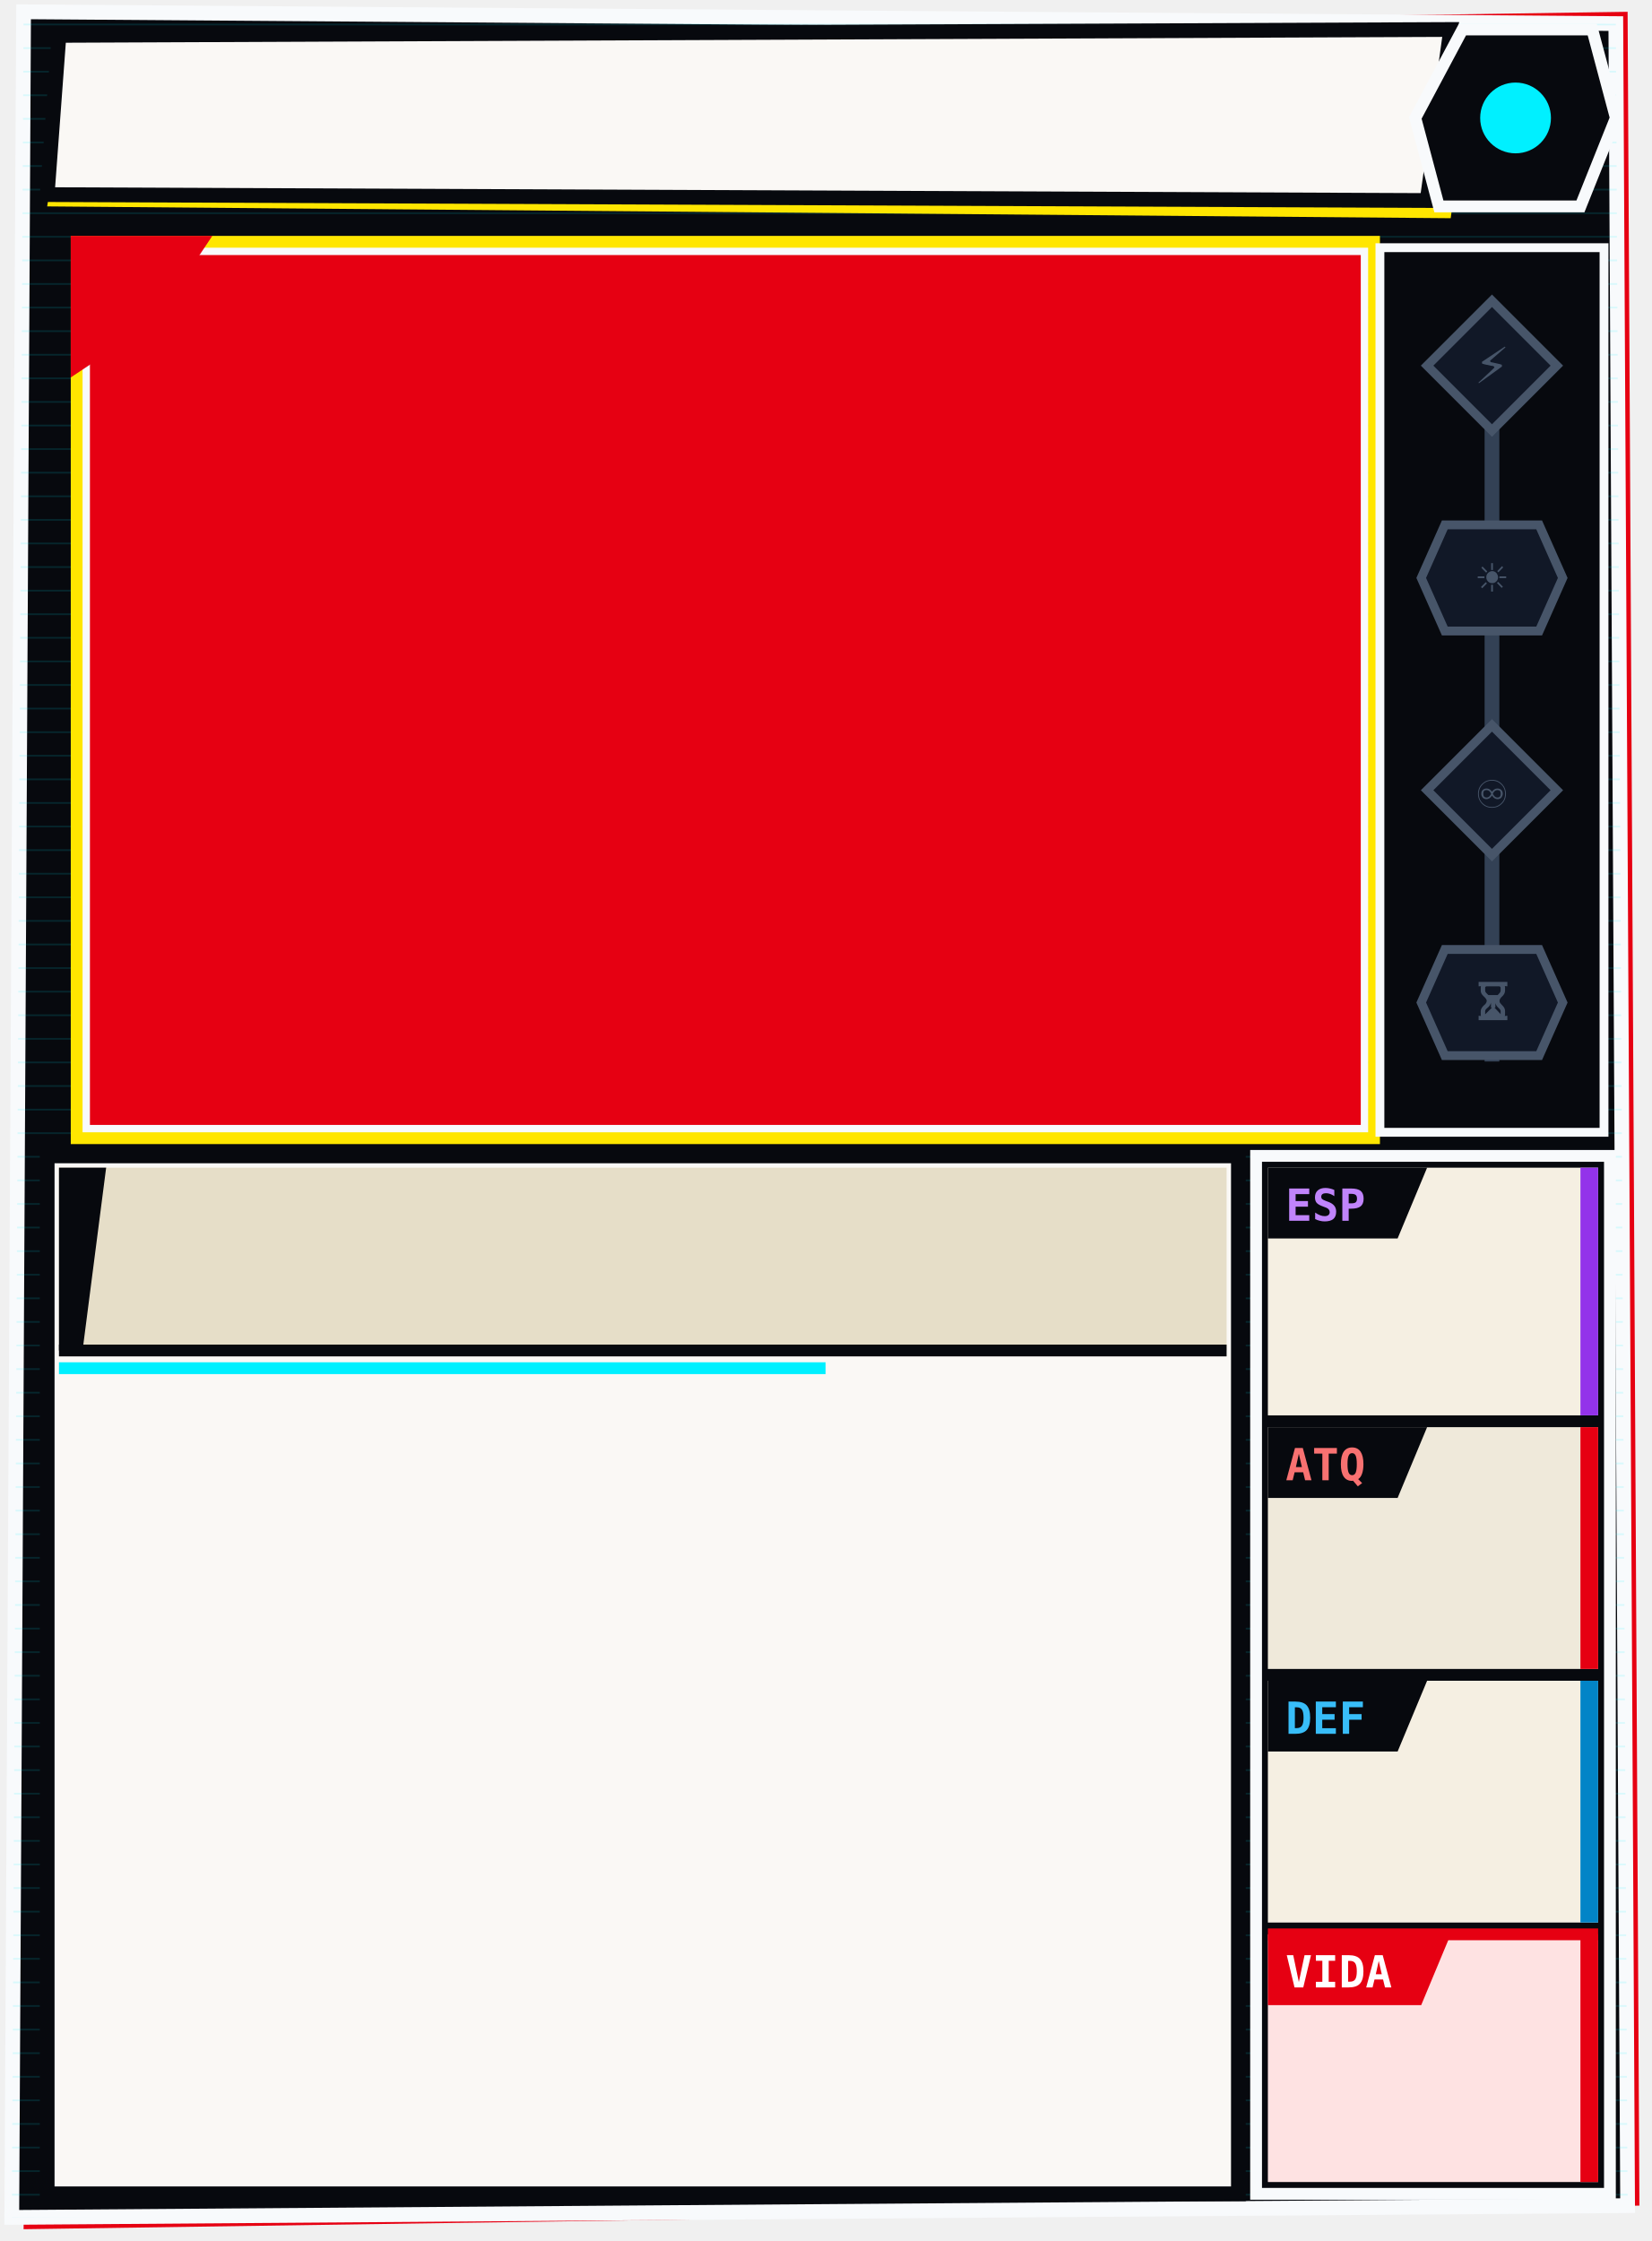
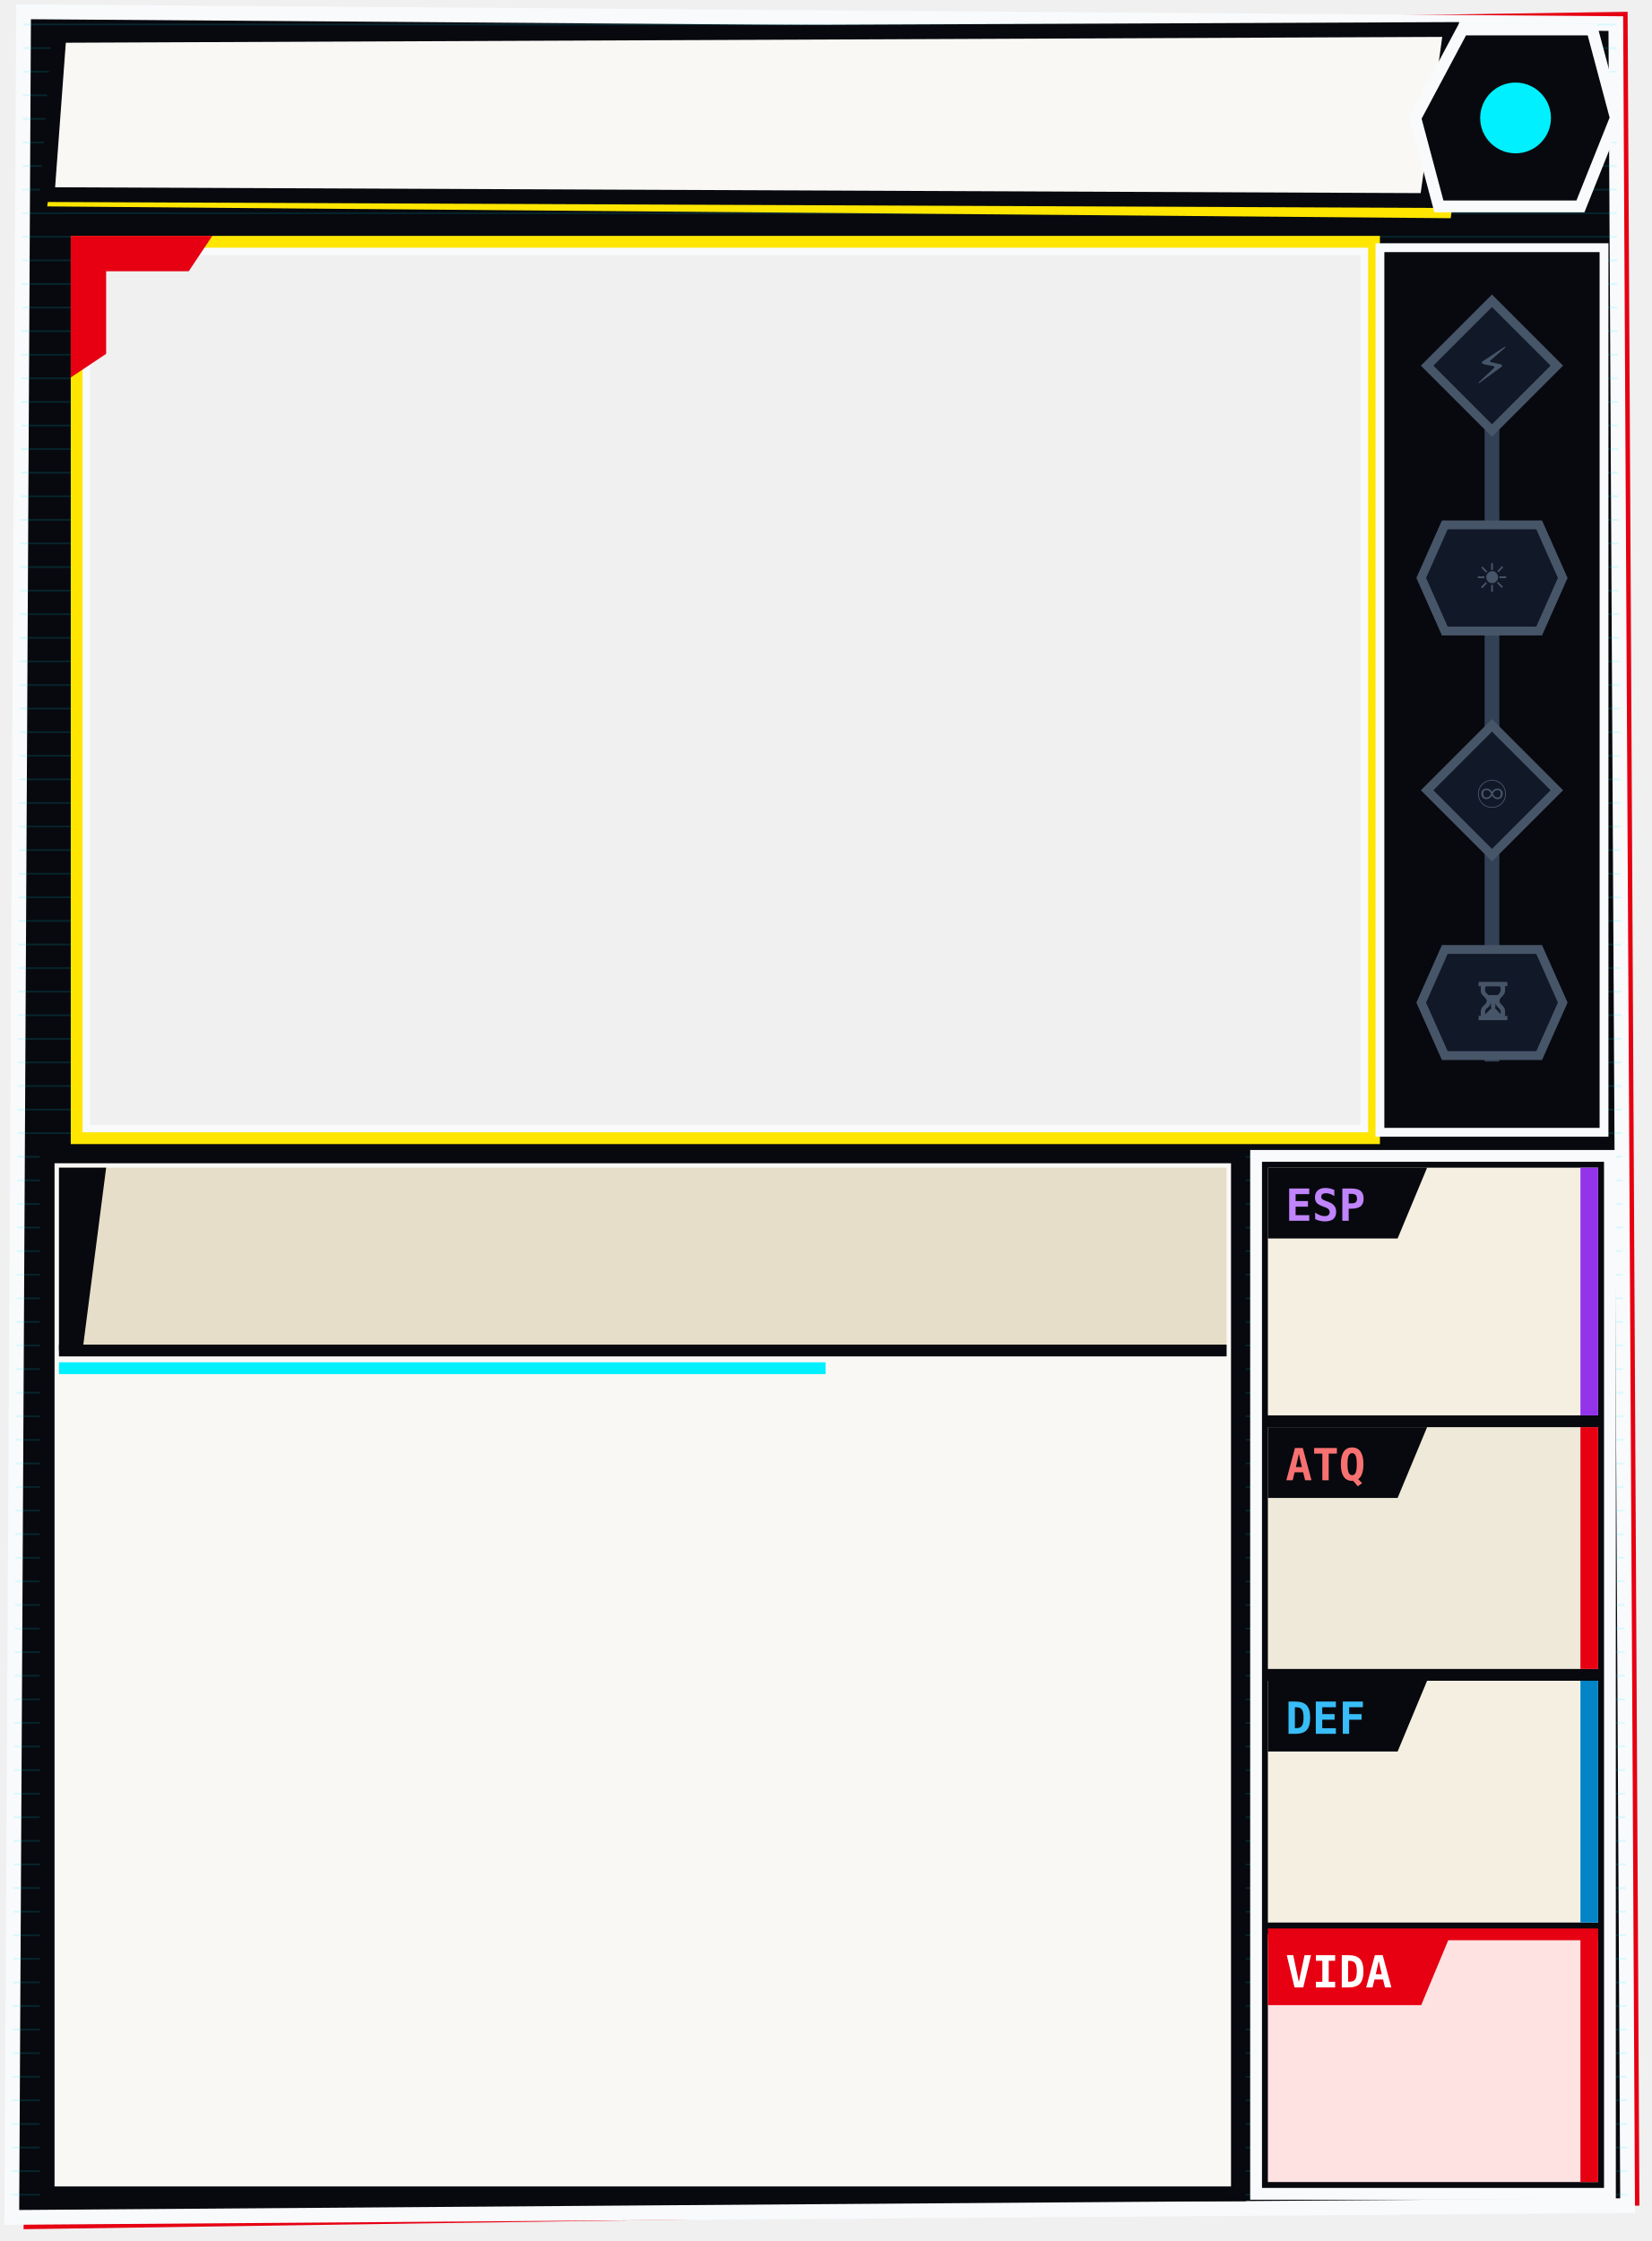
<svg xmlns="http://www.w3.org/2000/svg" viewBox="0 0 280 380" width="280" height="380">
  <defs>
    <pattern id="crtHeroScan" width="4" height="4" patternUnits="userSpaceOnUse">
      <line x1="0" y1="0" x2="4" y2="0" stroke="#00f0ff" stroke-width="0.6" stroke-opacity="0.12" />
    </pattern>
  </defs>
-   <polygon points="8,6 276,2 278,374 4,378" fill="#e60012" />
+   <path fill-rule="evenodd" d="M 8,6 L 276,2 L 278,374 L 4,378 Z            M 14,42 L 232,42 L 232,192 L 14,192 Z" fill="#e60012" />
  <path fill-rule="evenodd" d="M 4,2 L 274,4 L 276,374 L 2,376 Z            M 14,42 L 232,42 L 232,192 L 14,192 Z" fill="#07090e" stroke="#f8fafc" stroke-width="2.5" />
  <path fill-rule="evenodd" d="M 4,2 L 274,4 L 276,374 L 2,376 Z            M 14,42 L 232,42 L 232,192 L 14,192 Z" fill="url(#crtHeroScan)" />
  <rect x="13" y="41" width="220" height="152" fill="none" stroke="#ffe600" stroke-width="2" />
  <polygon points="12,40 36,40 32,46 18,46 18,60 12,64" fill="#e60012" />
  <polygon points="12,9 250,7 246,37 8,35" fill="#ffe600" />
  <polygon points="10,6 246,5 242,34 8,33" fill="#faf8f5" stroke="#07090e" stroke-width="2.5" />
  <polygon points="248,5 270,5 274,20 268,35 244,35 240,20" fill="#07090e" stroke="#f8fafc" stroke-width="2" />
  <circle cx="257" cy="20" r="6" fill="#00f0ff" />
  <rect x="234" y="42" width="38" height="150" fill="#07090e" stroke="#f8fafc" stroke-width="1.5" />
  <line x1="253" y1="54" x2="253" y2="180" stroke="#334155" stroke-width="2.5" />
  <polygon points="253,51 264,62 253,73 242,62" fill="#111827" stroke="#475569" stroke-width="1.5" />
  <text x="253" y="65" font-family="monospace" font-size="8.5" font-weight="bold" fill="#475569" text-anchor="middle">⚡</text>
  <polygon points="245,89 261,89 265,98 261,107 245,107 241,98" fill="#111827" stroke="#475569" stroke-width="1.5" />
  <text x="253" y="101" font-family="monospace" font-size="8.5" font-weight="bold" fill="#475569" text-anchor="middle">☀</text>
  <polygon points="253,123 264,134 253,145 242,134" fill="#111827" stroke="#475569" stroke-width="1.5" />
  <text x="253" y="137" font-family="monospace" font-size="8.5" font-weight="bold" fill="#475569" text-anchor="middle">♾</text>
  <polygon points="245,161 261,161 265,170 261,179 245,179 241,170" fill="#111827" stroke="#475569" stroke-width="1.5" />
  <text x="253" y="173" font-family="monospace" font-size="8.5" font-weight="bold" fill="#475569" text-anchor="middle">⏳</text>
  <rect x="8" y="196" width="202" height="176" fill="#faf8f5" stroke="#07090e" stroke-width="2.5" />
  <rect x="10" y="198" width="198" height="31" fill="#e6dec8" />
  <polygon points="10,198 18,198 14,229 10,229" fill="#07090e" />
  <line x1="10" y1="229" x2="208" y2="229" stroke="#07090e" stroke-width="2" />
  <line x1="10" y1="232" x2="140" y2="232" stroke="#00f0ff" stroke-width="2" />
  <rect x="213" y="196" width="60" height="176" fill="#07090e" stroke="#f8fafc" stroke-width="2" />
  <rect x="215" y="198" width="56" height="42" fill="#f5efe2" />
  <polygon points="215,198 242,198 237,210 215,210" fill="#07090e" />
  <text x="218" y="207" font-family="monospace" font-size="7.5" font-weight="bold" fill="#c084fc">ESP</text>
  <rect x="268" y="198" width="3" height="42" fill="#9333ea" />
  <rect x="215" y="242" width="56" height="41" fill="#efe9da" />
  <polygon points="215,242 242,242 237,254 215,254" fill="#07090e" />
  <text x="218" y="251" font-family="monospace" font-size="7.5" font-weight="bold" fill="#f87171">ATQ</text>
  <rect x="268" y="242" width="3" height="41" fill="#e60012" />
  <rect x="215" y="285" width="56" height="41" fill="#f5efe2" />
  <polygon points="215,285 242,285 237,297 215,297" fill="#07090e" />
  <text x="218" y="294" font-family="monospace" font-size="7.5" font-weight="bold" fill="#38bdf8">DEF</text>
  <rect x="268" y="285" width="3" height="41" fill="#0284c7" />
  <rect x="215" y="328" width="56" height="42" fill="#fee2e2" />
  <polygon points="215,328 246,328 241,340 215,340" fill="#e60012" />
  <text x="218" y="337" font-family="monospace" font-size="7.5" font-weight="bold" fill="#ffffff">VIDA</text>
  <rect x="268" y="328" width="3" height="42" fill="#e60012" />
  <line x1="215" y1="328" x2="271" y2="328" stroke="#e60012" stroke-width="2" />
</svg>
